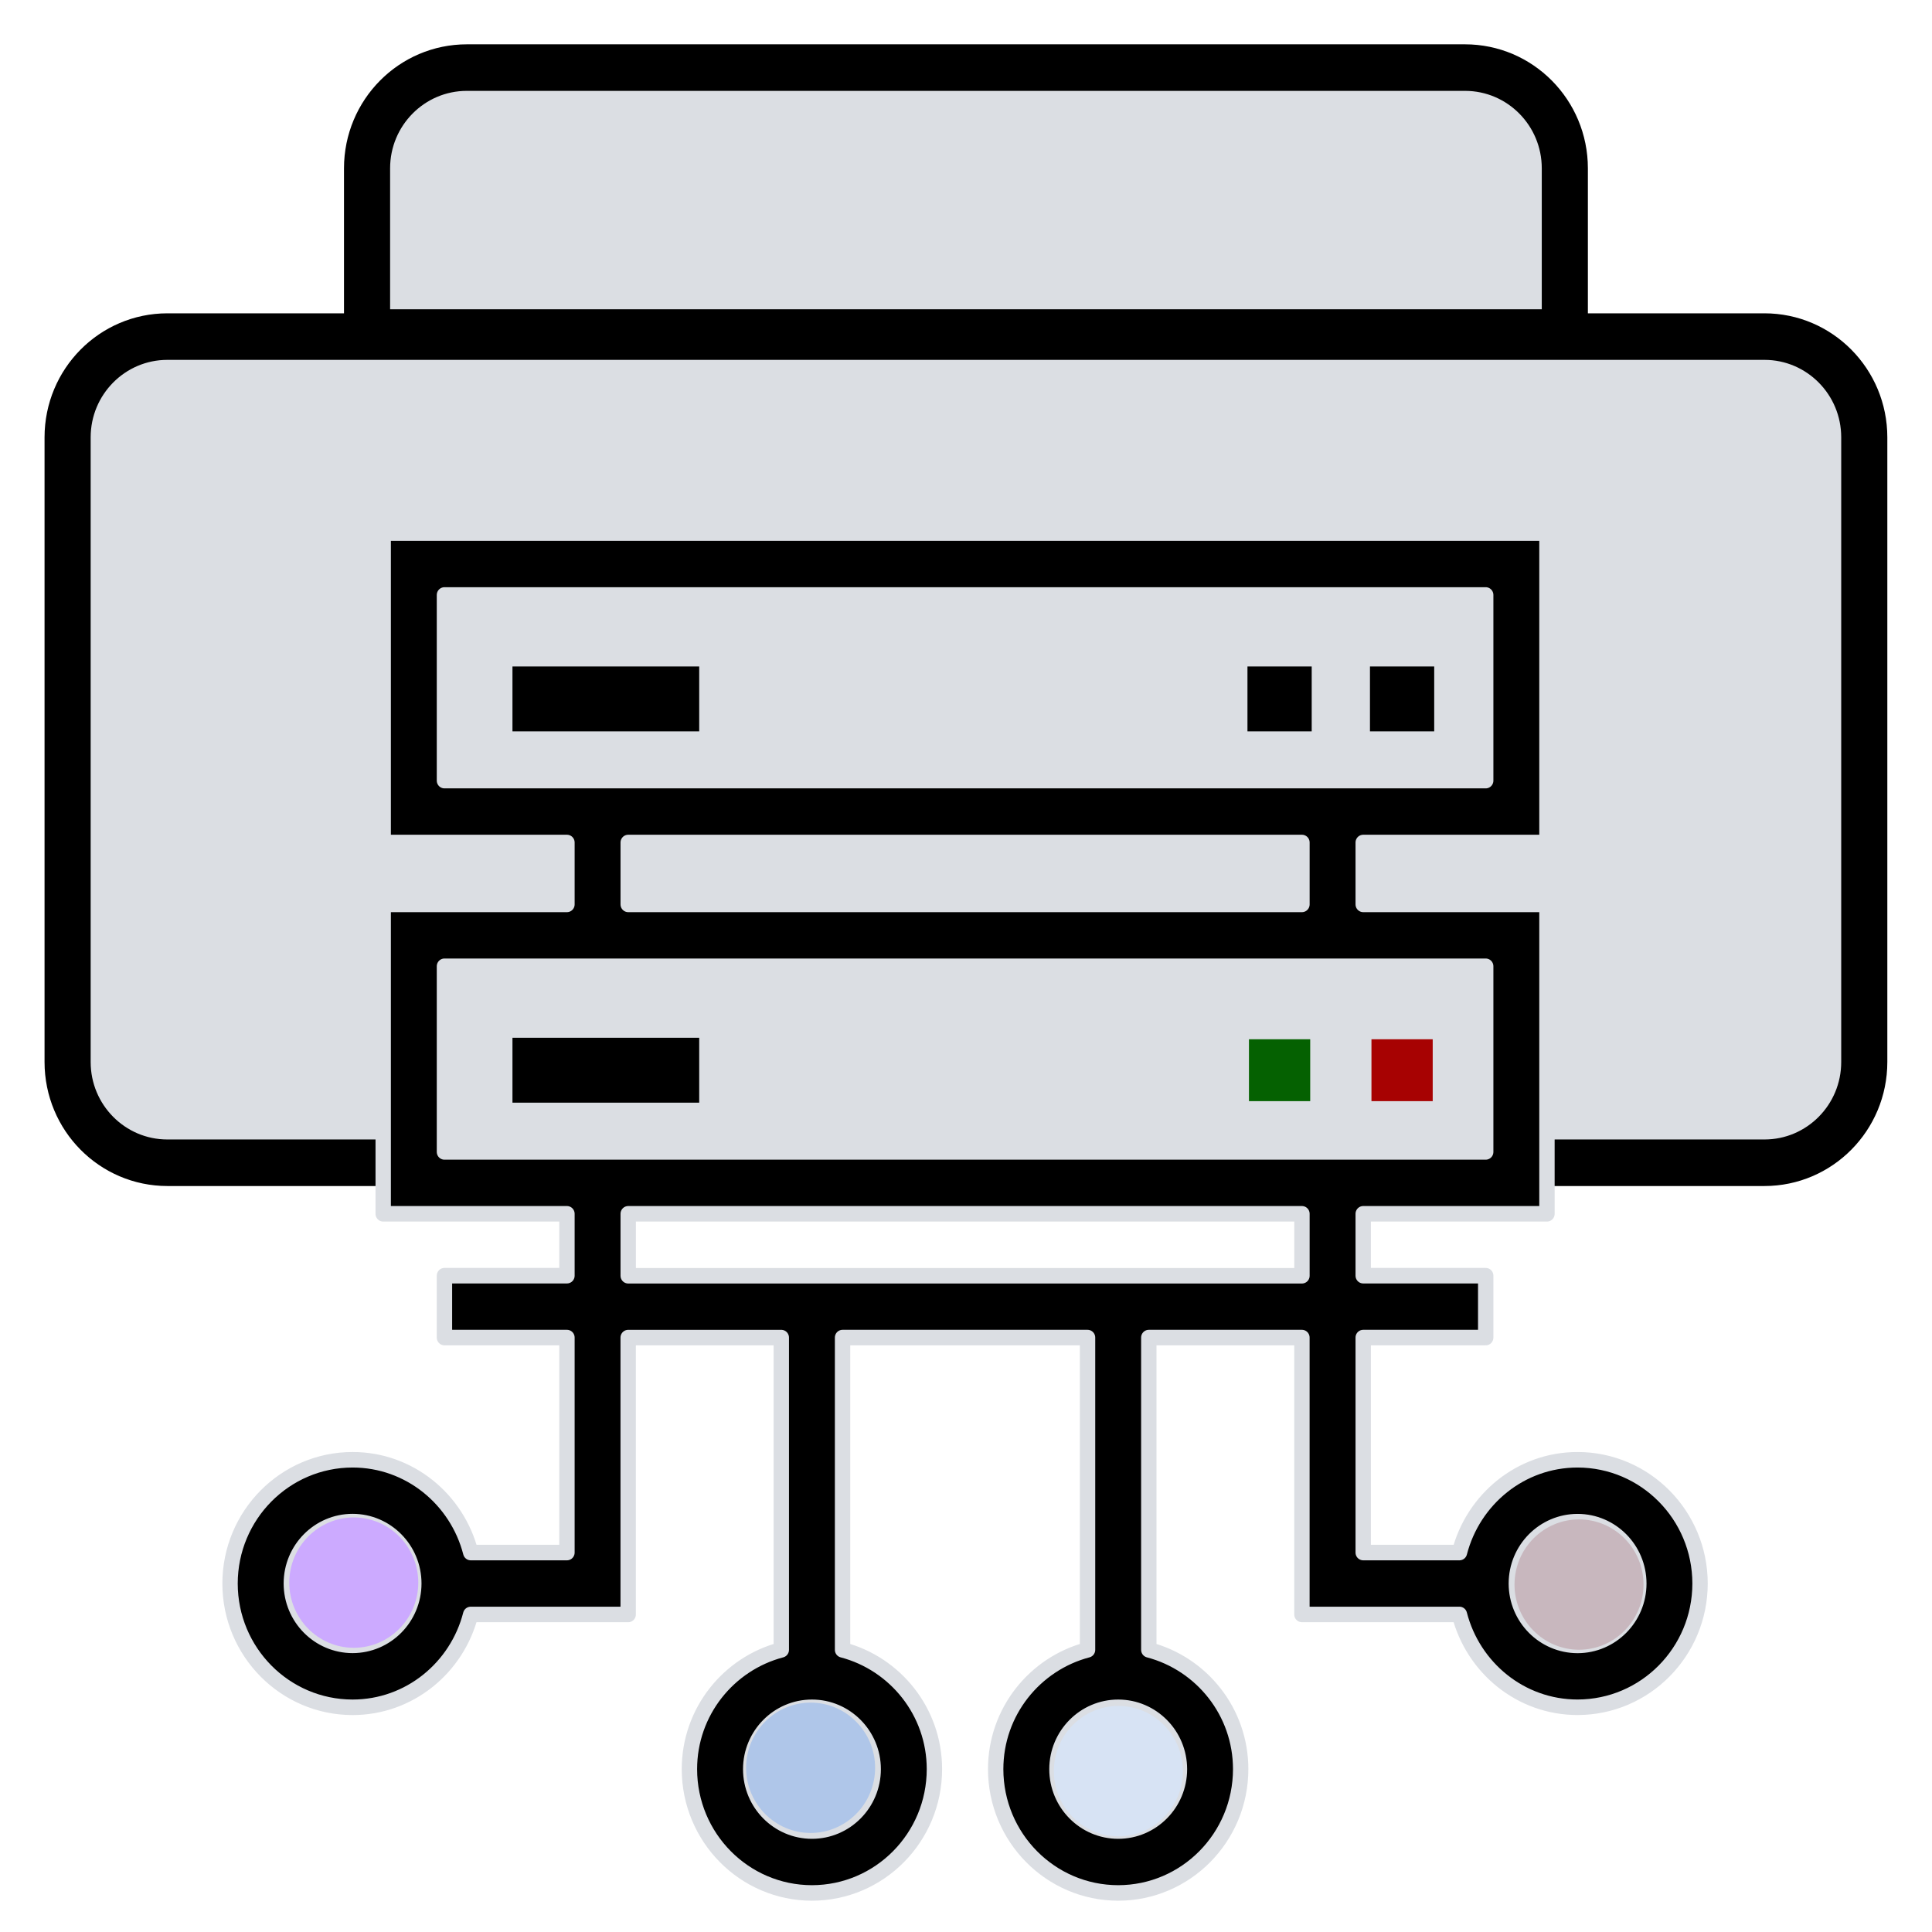
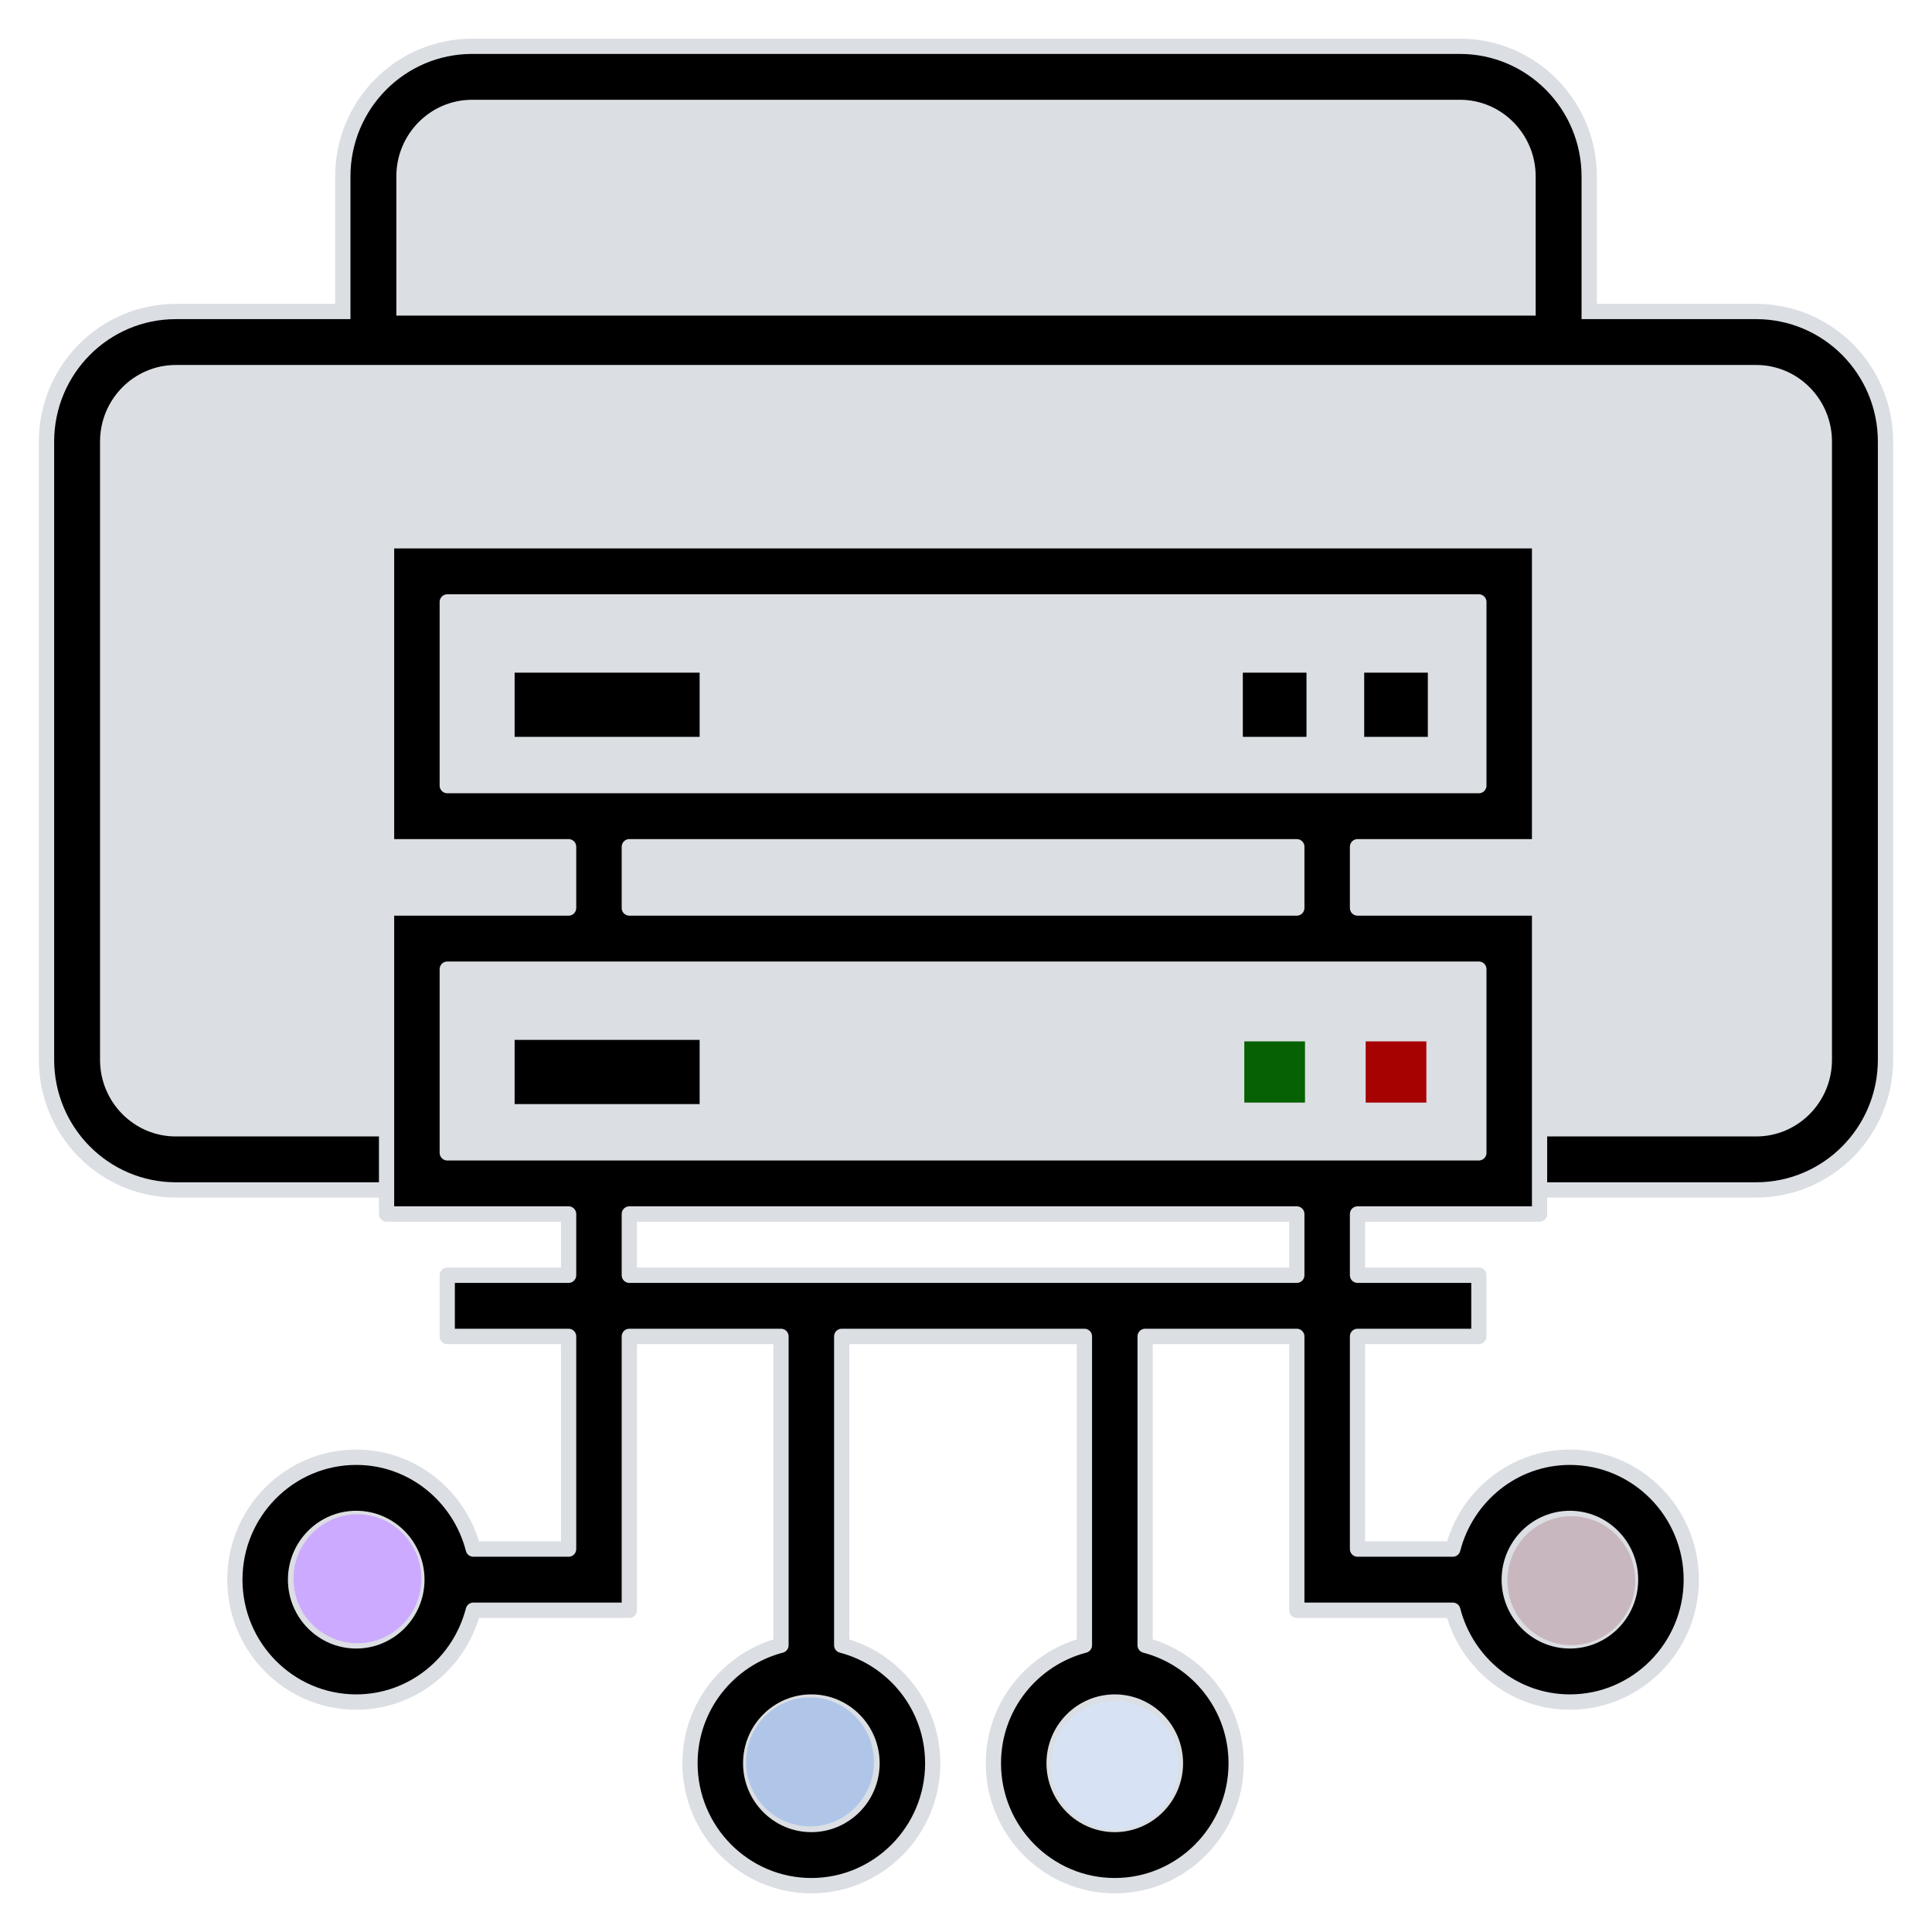
<svg xmlns="http://www.w3.org/2000/svg" xml:space="preserve" width="250mm" height="250mm" viewBox="0 0 250 250">
-   <g stroke-linecap="round" stroke-linejoin="round" style="fill:#dbdee3;stroke:#000;stroke-width:.582;stroke-dasharray:none">
-     <path d="M17.58 17H20a1 1 0 0 0 1-1V9.8a1 1 0 0 0-1-1H4a1 1 0 0 0-1 1V16a1 1 0 0 0 1 1h2.46M6 7.13a1 1 0 0 1 1-1h10a1 1 0 0 1 1 1v1.63H6Z" style="fill:#dbdee3;stroke:#000;stroke-width:.462;stroke-dasharray:none" transform="matrix(12.916 0 0 13.037 -30 -71.17)" />
+   <g stroke="#000" stroke-linecap="round" stroke-linejoin="round" style="fill:none;stroke:#dbdee3;stroke-width:8.093;stroke-dasharray:none">
+     <path d="M418.287 171.693h25.319c5.773 0 10.452-4.724 10.452-10.552v-65.47c0-5.828-4.68-10.552-10.452-10.552h-167.24c-5.773 0-10.453 4.724-10.453 10.552v65.47c0 5.828 4.68 10.552 10.453 10.552h25.724M297.27 67.58c0-5.828 4.68-10.552 10.453-10.552h104.525c5.773 0 10.453 4.724 10.453 10.551v17.169H297.27Z" style="fill:none;fill-opacity:1;stroke:#dbdee3;stroke-width:8.093;stroke-dasharray:none" transform="matrix(1.22273 0 0 1.22161 -315.164 -59.72)" />
+   </g>
+   <g stroke="#000" stroke-linecap="round" stroke-linejoin="round">
+     <path d="M183.613 155.475h25.318c5.773 0 10.453-4.725 10.453-10.552v-65.47c0-5.828-4.68-10.552-10.453-10.552H41.691c-5.773 0-10.452 4.724-10.452 10.552v65.47c0 5.827 4.68 10.552 10.452 10.552h25.725M62.596 51.36c0-5.827 4.68-10.551 10.453-10.551h104.525c5.773 0 10.452 4.724 10.452 10.552v17.168H62.596Z" style="fill:#dbdee3;fill-opacity:1;stroke:#000;stroke-width:4.856;stroke-dasharray:none" transform="matrix(1.22273 0 0 1.22161 -28.221 -39.908)" />
  </g>
  <g style="fill:#000;stroke:#000">
-     <path d="M92.16 40.96h61.44v20.48H92.16z" style="stroke:#000" transform="matrix(.387 0 0 .391 30.84 70.42)" />
+     <path d="M92.16 40.96h61.44v20.48H92.16z" style="stroke:#000" transform="matrix(.38342 0 0 .38671 31.448 71.396)" />
  </g>
  <g style="fill:#000;stroke:#000">
-     <path d="M378.88 40.96h20.48v20.48h-20.48z" style="stroke:#000" transform="matrix(.387 0 0 .391 30.84 70.42)" />
+     <path d="M378.88 40.96h20.48v20.48h-20.48z" style="stroke:#000" transform="matrix(.38342 0 0 .38671 31.448 71.396)" />
  </g>
  <g style="fill:#000;stroke:#000">
-     <path d="M337.92 40.96h20.48v20.48h-20.48z" style="stroke:#000" transform="matrix(.387 0 0 .391 30.84 70.42)" />
+     <path d="M337.92 40.96h20.48v20.48h-20.48z" style="stroke:#000" transform="matrix(.38342 0 0 .38671 31.448 71.396)" />
  </g>
  <g style="fill:#000;stroke:#000">
-     <path d="M92.16 163.84h61.44v20.48H92.16z" style="stroke:#000" transform="matrix(.387 0 0 .391 30.84 70.42)" />
+     <path d="M92.16 163.84h61.44v20.48H92.16z" style="stroke:#000" transform="matrix(.38342 0 0 .38671 31.448 71.396)" />
  </g>
-   <path d="M378.88 163.84h20.48v20.48h-20.48z" style="fill:#a70202;fill-opacity:1;stroke:none;stroke-opacity:1" transform="matrix(.387 0 0 .391 30.84 70.42)" />
+   <path d="M378.88 163.84h20.48v20.48h-20.48z" style="fill:#a70202;fill-opacity:1;stroke:none;stroke-opacity:1" transform="matrix(.38342 0 0 .38671 31.448 71.396)" />
  <g style="fill:#000;stroke:#000">
-     <path d="M337.92 163.84h20.48v20.48h-20.48z" style="fill:#056101;fill-opacity:1;stroke:none" transform="matrix(.387 0 0 .391 30.84 70.42)" />
+     <path d="M337.92 163.84h20.48v20.48h-20.48z" style="fill:#056101;fill-opacity:1;stroke:none" transform="matrix(.38342 0 0 .38671 31.448 71.396)" />
  </g>
  <g style="fill:#000;stroke:#000;stroke-width:0;stroke-dasharray:none">
    <g style="stroke:#000;stroke-width:0;stroke-dasharray:none">
-       <path d="M447.8 303c-19.03 0-34.92 13.1-39.5 30.71h-32.18v-71.15h40.96v-20.48h-40.96V221.6h61.44V119.2h-61.44V98.72h61.44V-3.68H48.44v102.4h61.44v20.48H48.44v102.4h61.44v20.48H68.92v20.48h40.96v71.15H77.71C73.13 316.1 57.23 303 38.2 303a41 41 0 0 0-40.97 40.96 41 41 0 0 0 40.96 40.96c19.03 0 34.93-13.1 39.5-30.72h52.66v-91.63h51.2V365.9c-17.61 4.58-30.72 20.48-30.72 39.5a41 41 0 0 0 40.96 40.96 41 41 0 0 0 40.96-40.96c0-19.02-13.1-34.92-30.72-39.5V262.56h81.92V365.9c-17.61 4.58-30.72 20.48-30.72 39.5a41 41 0 0 0 40.96 40.96 41 41 0 0 0 40.96-40.96c0-19.02-13.1-34.92-30.72-39.5V262.56h51.2v91.63h52.66c4.58 17.62 20.47 30.72 39.5 30.72a41 41 0 0 0 40.96-40.96A41 41 0 0 0 447.8 303M38.2 364.42a20.5 20.5 0 0 1-20.48-20.48 20.5 20.5 0 0 1 20.48-20.48 20.5 20.5 0 0 1 20.48 20.48 20.5 20.5 0 0 1-20.48 20.48M68.92 78.24V16.8h348.16v61.44zm286.72 20.48v20.48H130.36V98.72ZM68.92 201.12v-61.44h348.16v61.44zM212.28 405.4a20.5 20.5 0 0 1-20.48 20.48 20.5 20.5 0 0 1-20.48-20.48 20.5 20.5 0 0 1 20.48-20.48 20.5 20.5 0 0 1 20.48 20.48m102.4 0a20.5 20.5 0 0 1-20.48 20.48 20.5 20.5 0 0 1-20.48-20.48 20.5 20.5 0 0 1 20.48-20.48 20.5 20.5 0 0 1 20.48 20.48m40.96-163.3H130.36V221.6h225.28zm92.16 122.34a20.5 20.5 0 0 1-20.48-20.48 20.5 20.5 0 0 1 20.48-20.48 20.5 20.5 0 0 1 20.48 20.48 20.5 20.5 0 0 1-20.48 20.48" style="stroke:#dbdee3;stroke-width:5.138;stroke-linecap:round;stroke-linejoin:round;stroke-dasharray:none;stroke-opacity:1" transform="matrix(.387 0 0 .391 30.84 70.42)" />
+       <path d="M447.802 302.994c-19.029 0-34.926 13.104-39.506 30.72h-32.174v-71.151h40.96v-20.48h-40.96v-20.48h61.44v-102.4h-61.44v-20.48h61.44v-102.4H48.442v102.4h61.44v20.48h-61.44v102.4h61.44v20.48h-40.96v20.48h40.96v71.151H77.708c-4.58-17.616-20.477-30.72-39.506-30.72-22.585 0-40.96 18.375-40.96 40.96s18.375 40.96 40.96 40.96c19.03 0 34.926-13.104 39.506-30.72h52.654v-91.631h51.2v103.325c-17.616 4.58-30.72 20.477-30.72 39.506 0 22.585 18.375 40.96 40.96 40.96s40.96-18.375 40.96-40.96c0-19.029-13.104-34.926-30.72-39.506V262.563h81.92v103.325c-17.616 4.58-30.72 20.477-30.72 39.506 0 22.585 18.375 40.96 40.96 40.96s40.96-18.375 40.96-40.96c0-19.029-13.104-34.926-30.72-39.506V262.563h51.2v91.631h52.654c4.58 17.616 20.477 30.72 39.506 30.72 22.585 0 40.96-18.375 40.96-40.96s-18.375-40.96-40.96-40.96zm-409.6 61.44c-11.295 0-20.48-9.185-20.48-20.48s9.185-20.48 20.48-20.48 20.48 9.185 20.48 20.48-9.185 20.48-20.48 20.48zm30.72-286.191v-61.44h348.16v61.44zm286.72 20.48v20.48h-225.28v-20.48Zm-286.72 102.4v-61.44h348.16v61.44zm143.36 204.271c0 11.295-9.185 20.48-20.48 20.48s-20.48-9.185-20.48-20.48 9.185-20.48 20.48-20.48 20.48 9.185 20.48 20.48zm102.4 0c0 11.295-9.185 20.48-20.48 20.48s-20.48-9.185-20.48-20.48 9.185-20.48 20.48-20.48 20.48 9.185 20.48 20.48zm40.96-163.311h-225.28v-20.48h225.28zm92.16 122.351c-11.295 0-20.48-9.185-20.48-20.48s9.185-20.48 20.48-20.48 20.48 9.185 20.48 20.48-9.185 20.48-20.48 20.48z" style="stroke:#dbdee3;stroke-width:5.138;stroke-linecap:round;stroke-linejoin:round;stroke-dasharray:none;stroke-opacity:1" transform="matrix(.38342 0 0 .38671 31.448 71.396)" />
    </g>
-     <path stroke="none" d="M38.6 322.09a21.6 21.6 0 0 0-21.57 21.57 21.6 21.6 0 0 0 21.57 21.57 21.6 21.6 0 0 0 21.57-21.57 21.6 21.6 0 0 0-21.57-21.57z" style="fill:#caf;stroke:#000;stroke-width:0;stroke-dasharray:none" transform="matrix(.387 0 0 .391 30.84 70.42)" />
-     <path stroke="none" d="M191.35 383.37a21.6 21.6 0 0 0-21.57 21.57 21.6 21.6 0 0 0 21.57 21.57 21.6 21.6 0 0 0 21.57-21.57 21.6 21.6 0 0 0-21.57-21.57z" style="fill:#afc6e9;stroke:#000;stroke-width:0;stroke-dasharray:none" transform="matrix(.387 0 0 .391 30.84 70.42)" />
-     <path stroke="none" d="M294.25 384.47a21.6 21.6 0 0 0-21.57 21.57 21.6 21.6 0 0 0 21.57 21.57 21.6 21.6 0 0 0 21.57-21.57 21.6 21.6 0 0 0-21.57-21.57z" style="fill:#d7e3f4;stroke:#000;stroke-width:0;stroke-dasharray:none" transform="matrix(.387 0 0 .391 30.84 70.42)" />
-     <path stroke="none" d="M448.28 322.73a21.6 21.6 0 0 0-21.57 21.57 21.6 21.6 0 0 0 21.57 21.57 21.6 21.6 0 0 0 21.57-21.57 21.6 21.6 0 0 0-21.57-21.57z" style="fill:#c8b7be;stroke:#000;stroke-width:0;stroke-dasharray:none" transform="matrix(.387 0 0 .391 30.84 70.42)" />
+     <path stroke="none" d="M38.603 322.087c-11.897 0-21.572 9.675-21.572 21.572 0 11.896 9.675 21.571 21.572 21.571 11.897 0 21.571-9.675 21.571-21.571 0-11.897-9.674-21.572-21.57-21.572z" style="fill:#caf;stroke:#000;stroke-width:0;stroke-dasharray:none" transform="matrix(.38342 0 0 .38671 31.448 71.396)" />
+     <path stroke="none" d="M191.351 383.367c-11.897 0-21.572 9.675-21.572 21.571 0 11.897 9.675 21.572 21.572 21.572 11.897 0 21.571-9.675 21.571-21.572 0-11.896-9.674-21.571-21.57-21.571z" style="fill:#afc6e9;stroke:#000;stroke-width:0;stroke-dasharray:none" transform="matrix(.38342 0 0 .38671 31.448 71.396)" />
+     <path stroke="none" d="M294.248 384.47c-11.897 0-21.572 9.675-21.572 21.571 0 11.897 9.675 21.572 21.572 21.572 11.897 0 21.571-9.675 21.571-21.572 0-11.896-9.674-21.571-21.57-21.571z" style="fill:#d7e3f4;stroke:#000;stroke-width:0;stroke-dasharray:none" transform="matrix(.38342 0 0 .38671 31.448 71.396)" />
+     <path stroke="none" d="M448.28 322.727c-11.896 0-21.572 9.675-21.572 21.571 0 11.897 9.676 21.572 21.573 21.572s21.57-9.675 21.57-21.572c0-11.896-9.673-21.571-21.57-21.571z" style="fill:#c8b7be;stroke:#000;stroke-width:0;stroke-dasharray:none" transform="matrix(.38342 0 0 .38671 31.448 71.396)" />
  </g>
</svg>
